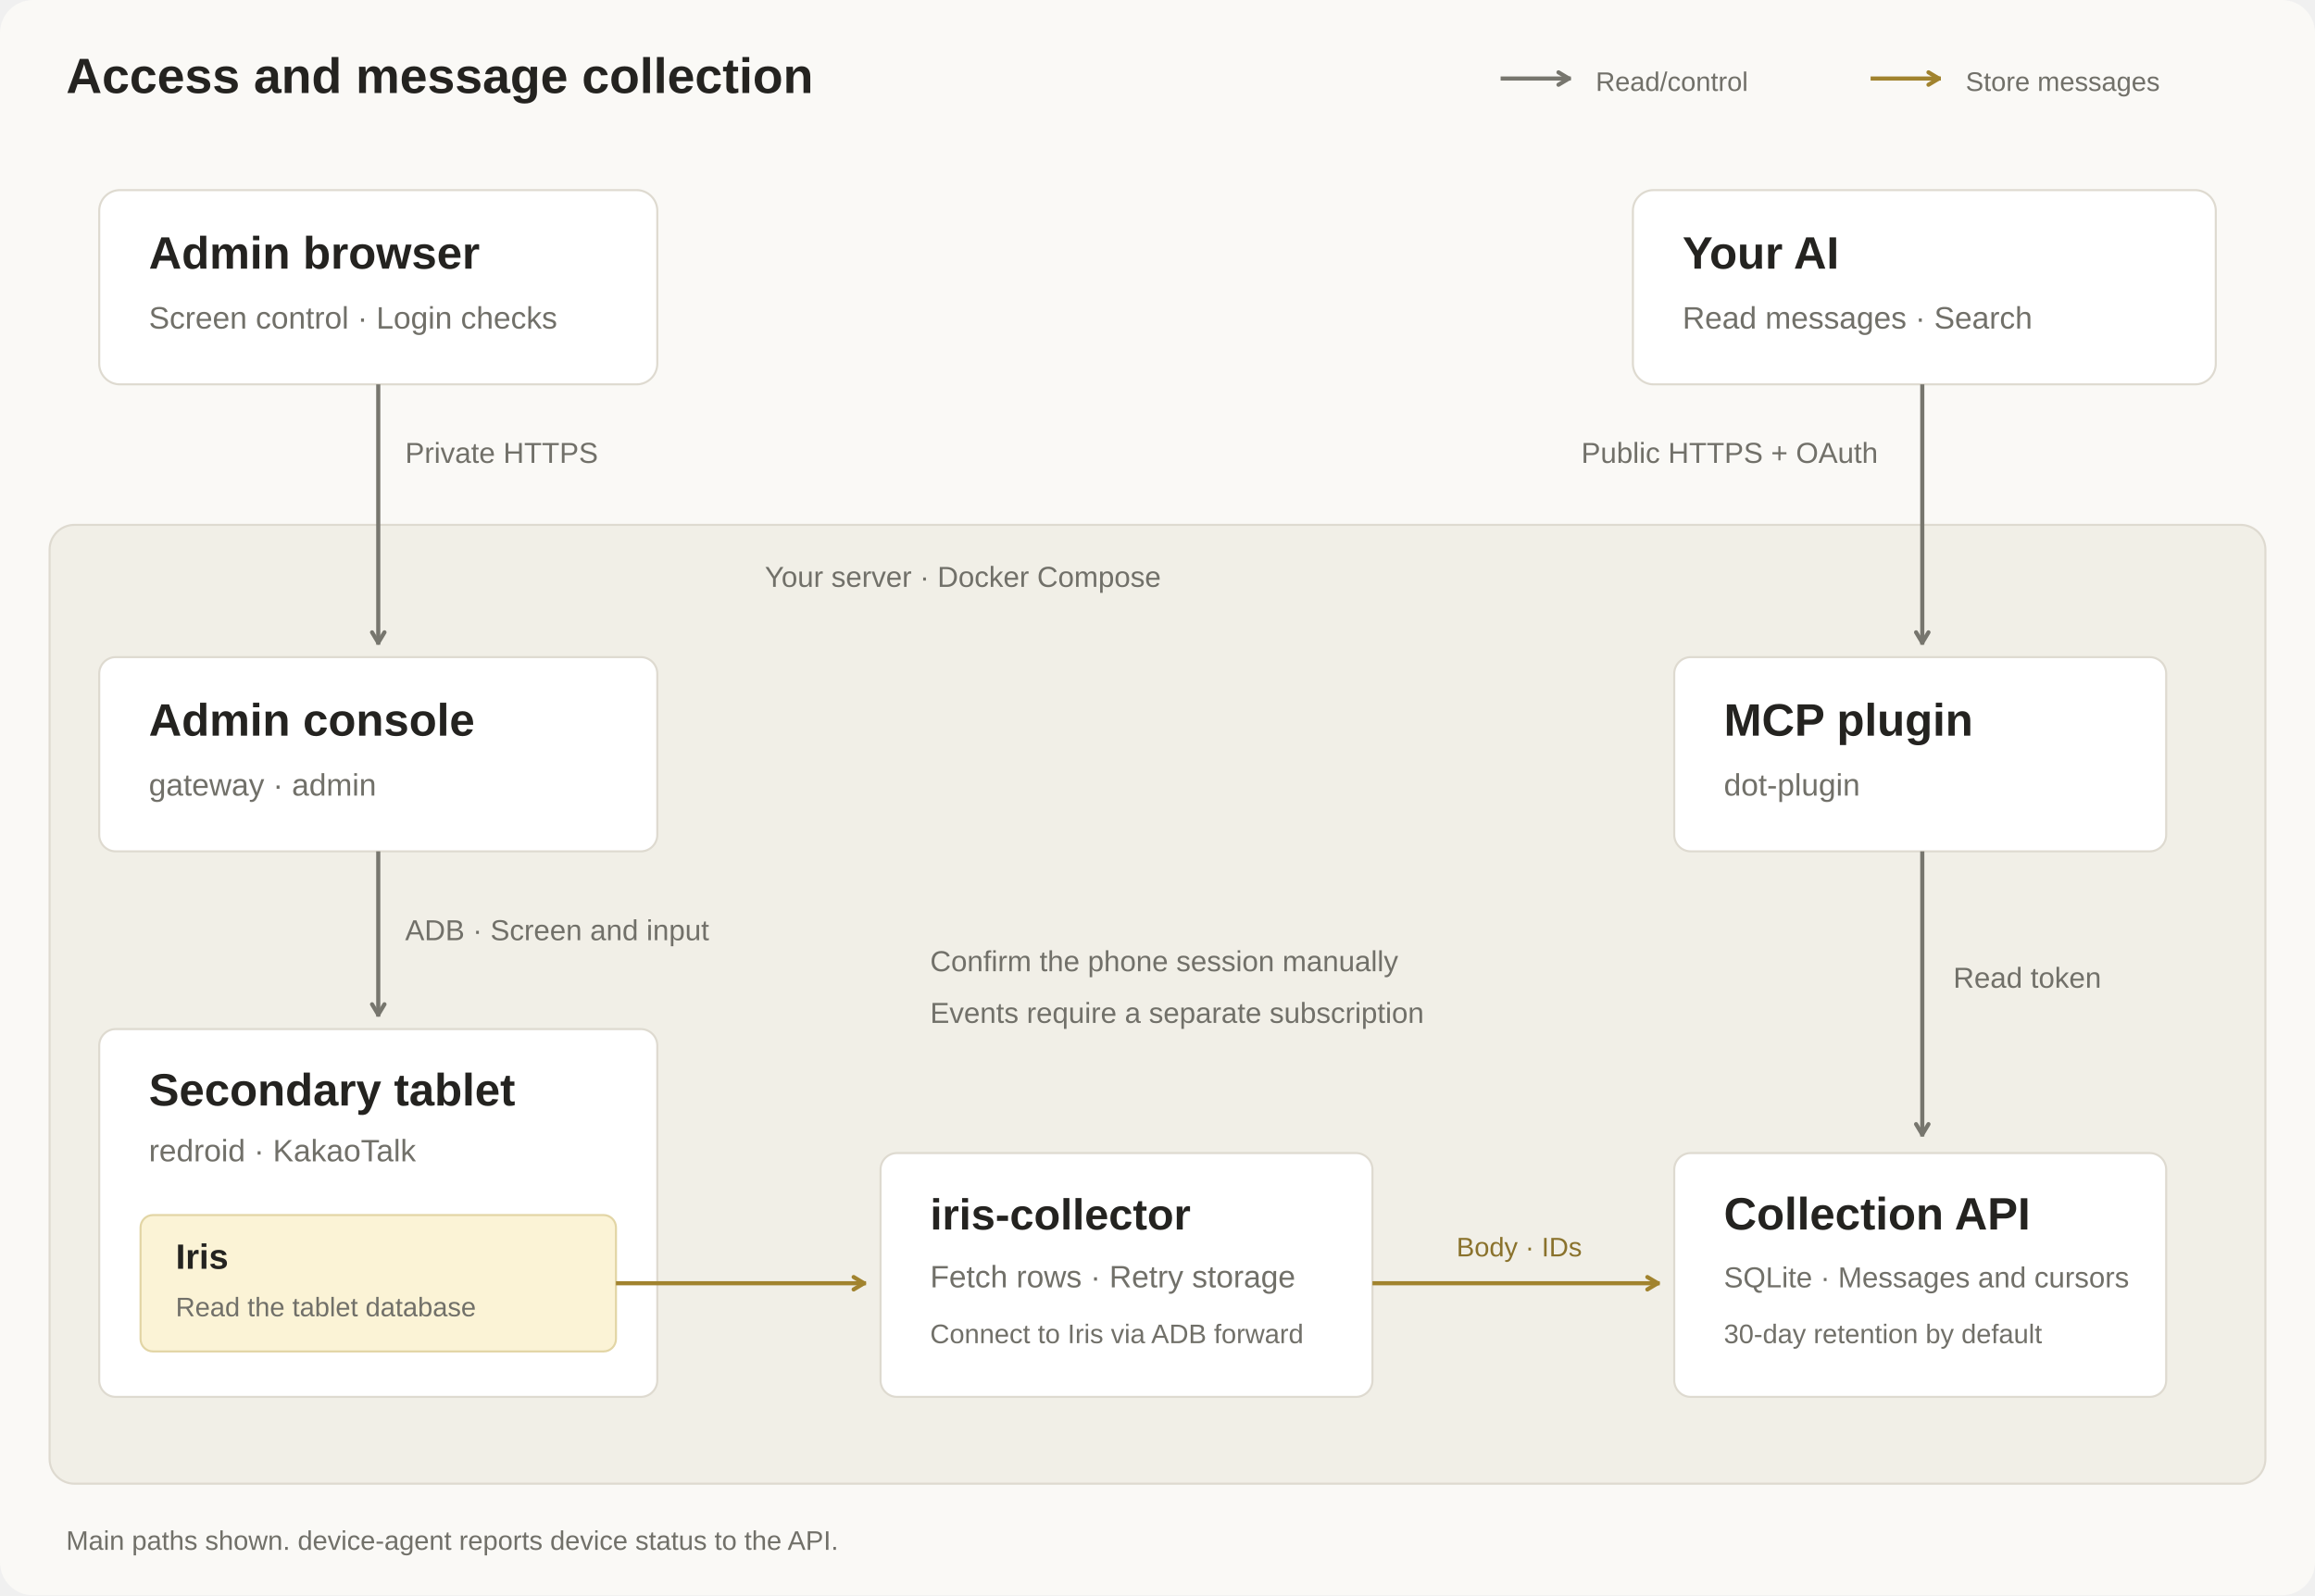
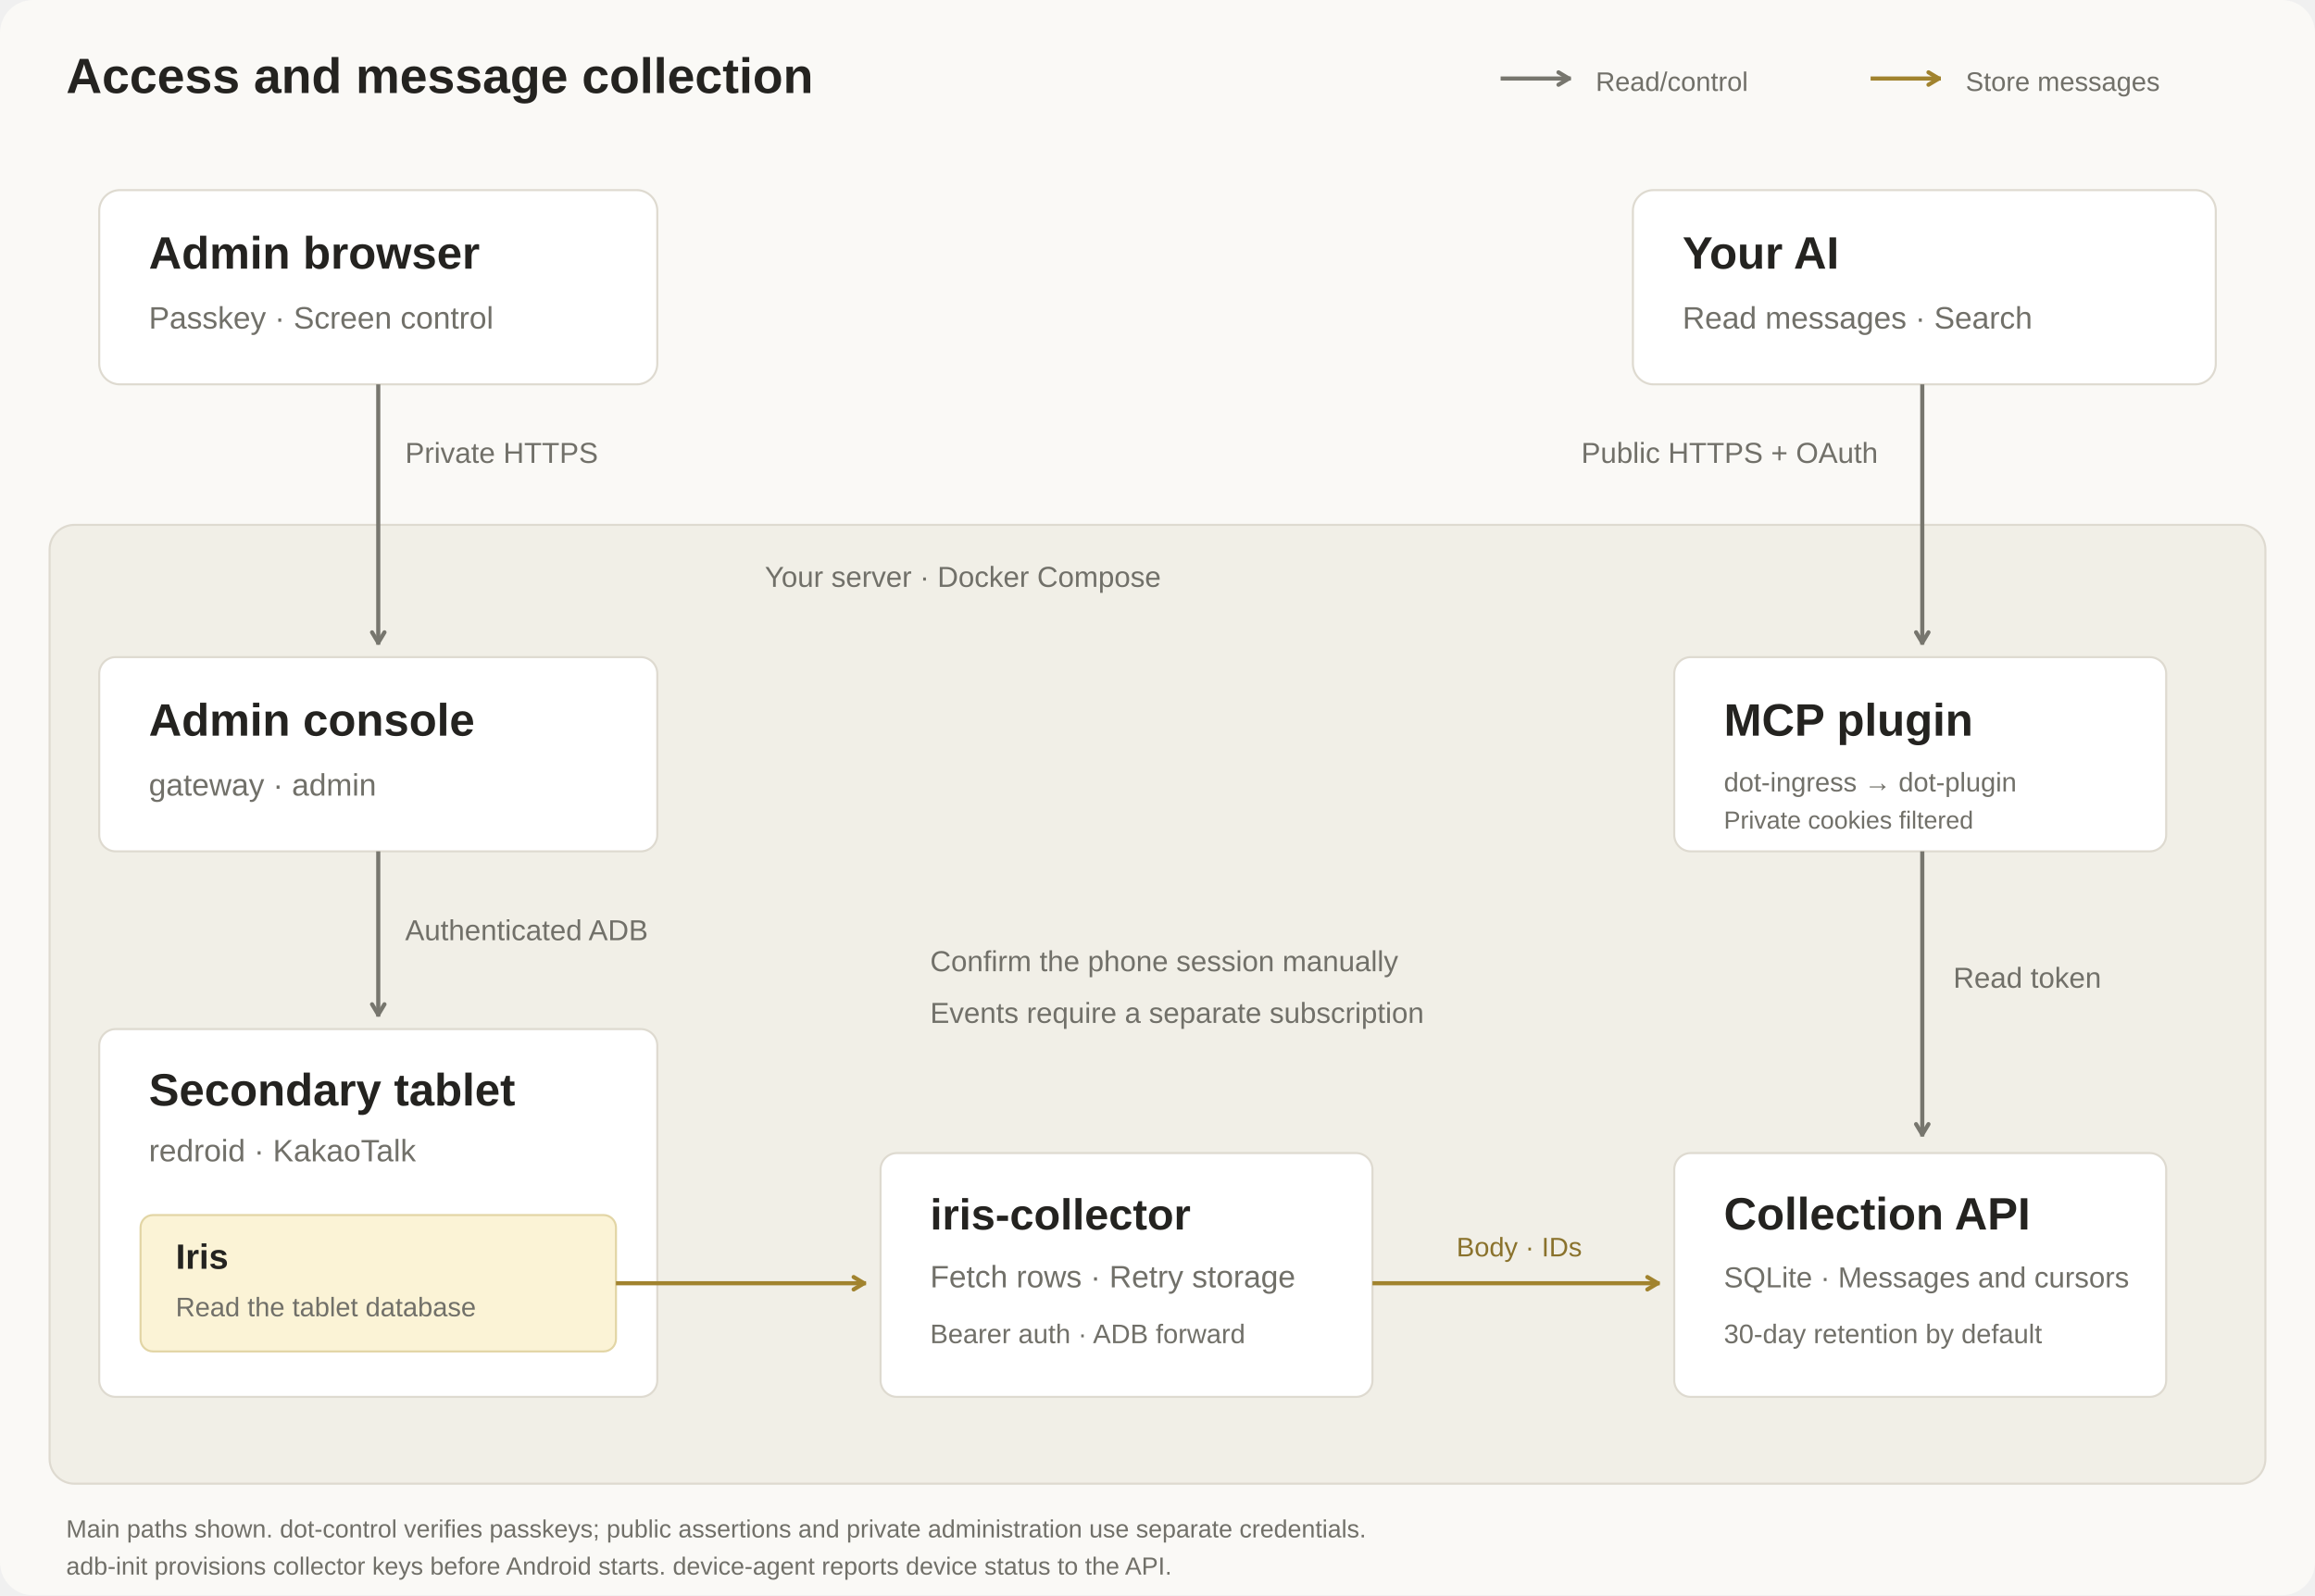
<svg xmlns="http://www.w3.org/2000/svg" width="1120" height="772" viewBox="0 0 1120 772" role="img" aria-labelledby="title desc">
  <defs>
    <marker id="request" markerWidth="10" markerHeight="10" refX="8" refY="5" orient="auto" markerUnits="userSpaceOnUse">
      <path d="m2 2 5 3-5 3" fill="none" stroke="#77766e" stroke-width="2" stroke-linecap="round" stroke-linejoin="round" />
    </marker>
    <marker id="data" markerWidth="10" markerHeight="10" refX="8" refY="5" orient="auto" markerUnits="userSpaceOnUse">
      <path d="m2 2 5 3-5 3" fill="none" stroke="#a1832e" stroke-width="2" stroke-linecap="round" stroke-linejoin="round" />
    </marker>
  </defs>
  <rect width="1120" height="772" rx="16" fill="#faf9f6" />
  <g font-family="-apple-system,BlinkMacSystemFont,'Segoe UI',Arial,sans-serif" fill="#242320">
    <text x="32" y="45" font-size="24" font-weight="650">Access and message collection</text>
    <path d="M726 38h34" stroke="#77766e" stroke-width="2" marker-end="url(#request)" />
    <text x="772" y="44" font-size="13" fill="#717069">Read/control</text>
    <path d="M905 38h34" stroke="#a1832e" stroke-width="2" marker-end="url(#data)" />
    <text x="951" y="44" font-size="13" fill="#717069">Store messages</text>
    <rect x="48" y="92" width="270" height="94" rx="10" fill="#fff" stroke="#dedad0" />
    <text x="72" y="130" font-size="22" font-weight="600">Admin browser</text>
-     <text x="72" y="159" font-size="15" fill="#717069">Screen control · Login checks</text>
+     <text x="72" y="159" font-size="15" fill="#717069">Passkey · Screen control</text>
    <rect x="790" y="92" width="282" height="94" rx="10" fill="#fff" stroke="#dedad0" />
    <text x="814" y="130" font-size="22" font-weight="600">Your AI</text>
    <text x="814" y="159" font-size="15" fill="#717069">Read messages · Search</text>
    <rect x="24" y="254" width="1072" height="464" rx="12" fill="#f1efe7" stroke="#dedad0" />
    <text x="370" y="284" font-size="14" fill="#717069">Your server · Docker Compose</text>
    <path d="M183 186v126" fill="none" stroke="#77766e" stroke-width="2" marker-end="url(#request)" />
    <text x="196" y="224" font-size="14" fill="#717069">Private HTTPS</text>
    <path d="M930 186v126" fill="none" stroke="#77766e" stroke-width="2" marker-end="url(#request)" />
    <text x="765" y="224" font-size="14" fill="#717069">Public HTTPS + OAuth</text>
    <rect x="48" y="318" width="270" height="94" rx="8" fill="#fff" stroke="#dedad0" />
    <text x="72" y="356" font-size="22" font-weight="600">Admin console</text>
    <text x="72" y="385" font-size="15" fill="#717069">gateway · admin</text>
    <rect x="810" y="318" width="238" height="94" rx="8" fill="#fff" stroke="#dedad0" />
    <text x="834" y="356" font-size="22" font-weight="600">MCP plugin</text>
-     <text x="834" y="385" font-size="15" fill="#717069">dot-plugin</text>
+     <text x="834" y="383" font-size="13" fill="#717069">dot-ingress → dot-plugin</text>
+     <text x="834" y="401" font-size="12" fill="#717069">Private cookies filtered</text>
    <path d="M183 412v80" fill="none" stroke="#77766e" stroke-width="2" marker-end="url(#request)" />
-     <text x="196" y="455" font-size="14" fill="#717069">ADB · Screen and input</text>
+     <text x="196" y="455" font-size="14" fill="#717069">Authenticated ADB</text>
    <path d="M930 412v138" fill="none" stroke="#77766e" stroke-width="2" marker-end="url(#request)" />
    <text x="945" y="478" font-size="14" fill="#717069">Read token</text>
    <rect x="48" y="498" width="270" height="178" rx="8" fill="#fff" stroke="#dedad0" />
    <text x="72" y="535" font-size="22" font-weight="600">Secondary tablet</text>
    <text x="72" y="562" font-size="15" fill="#717069">redroid · KakaoTalk</text>
    <rect x="68" y="588" width="230" height="66" rx="6" fill="#fbf3d6" stroke="#e2d5a5" />
    <text x="85" y="614" font-size="17" font-weight="600">Iris</text>
    <text x="85" y="637" font-size="13" fill="#717069">Read the tablet database</text>
    <rect x="426" y="558" width="238" height="118" rx="8" fill="#fff" stroke="#dedad0" />
    <text x="450" y="595" font-size="21" font-weight="600">iris-collector</text>
    <text x="450" y="623" font-size="15" fill="#717069">Fetch rows · Retry storage</text>
-     <text x="450" y="650" font-size="13" fill="#717069">Connect to Iris via ADB forward</text>
+     <text x="450" y="650" font-size="13" fill="#717069">Bearer auth · ADB forward</text>
    <rect x="810" y="558" width="238" height="118" rx="8" fill="#fff" stroke="#dedad0" />
    <text x="834" y="595" font-size="22" font-weight="600">Collection API</text>
    <text x="834" y="623" font-size="14" fill="#717069">SQLite · Messages and cursors</text>
    <text x="834" y="650" font-size="13" fill="#717069">30-day retention by default</text>
    <path d="M298 621h121" fill="none" stroke="#a1832e" stroke-width="2" marker-end="url(#data)" />
    <path d="M664 621h139" fill="none" stroke="#a1832e" stroke-width="2" marker-end="url(#data)" />
    <text x="735" y="608" text-anchor="middle" font-size="13" fill="#8a722c">Body · IDs</text>
    <text x="450" y="470" font-size="14" fill="#717069">Confirm the phone session manually</text>
    <text x="450" y="495" font-size="14" fill="#717069">Events require a separate subscription</text>
-     <text x="32" y="750" font-size="13" fill="#717069">Main paths shown. device-agent reports device status to the API.</text>
+     <text x="32" y="744" font-size="12" fill="#717069">Main paths shown. dot-control verifies passkeys; public assertions and private administration use separate credentials.</text>
+     <text x="32" y="762" font-size="12" fill="#717069">adb-init provisions collector keys before Android starts. device-agent reports device status to the API.</text>
  </g>
</svg>
